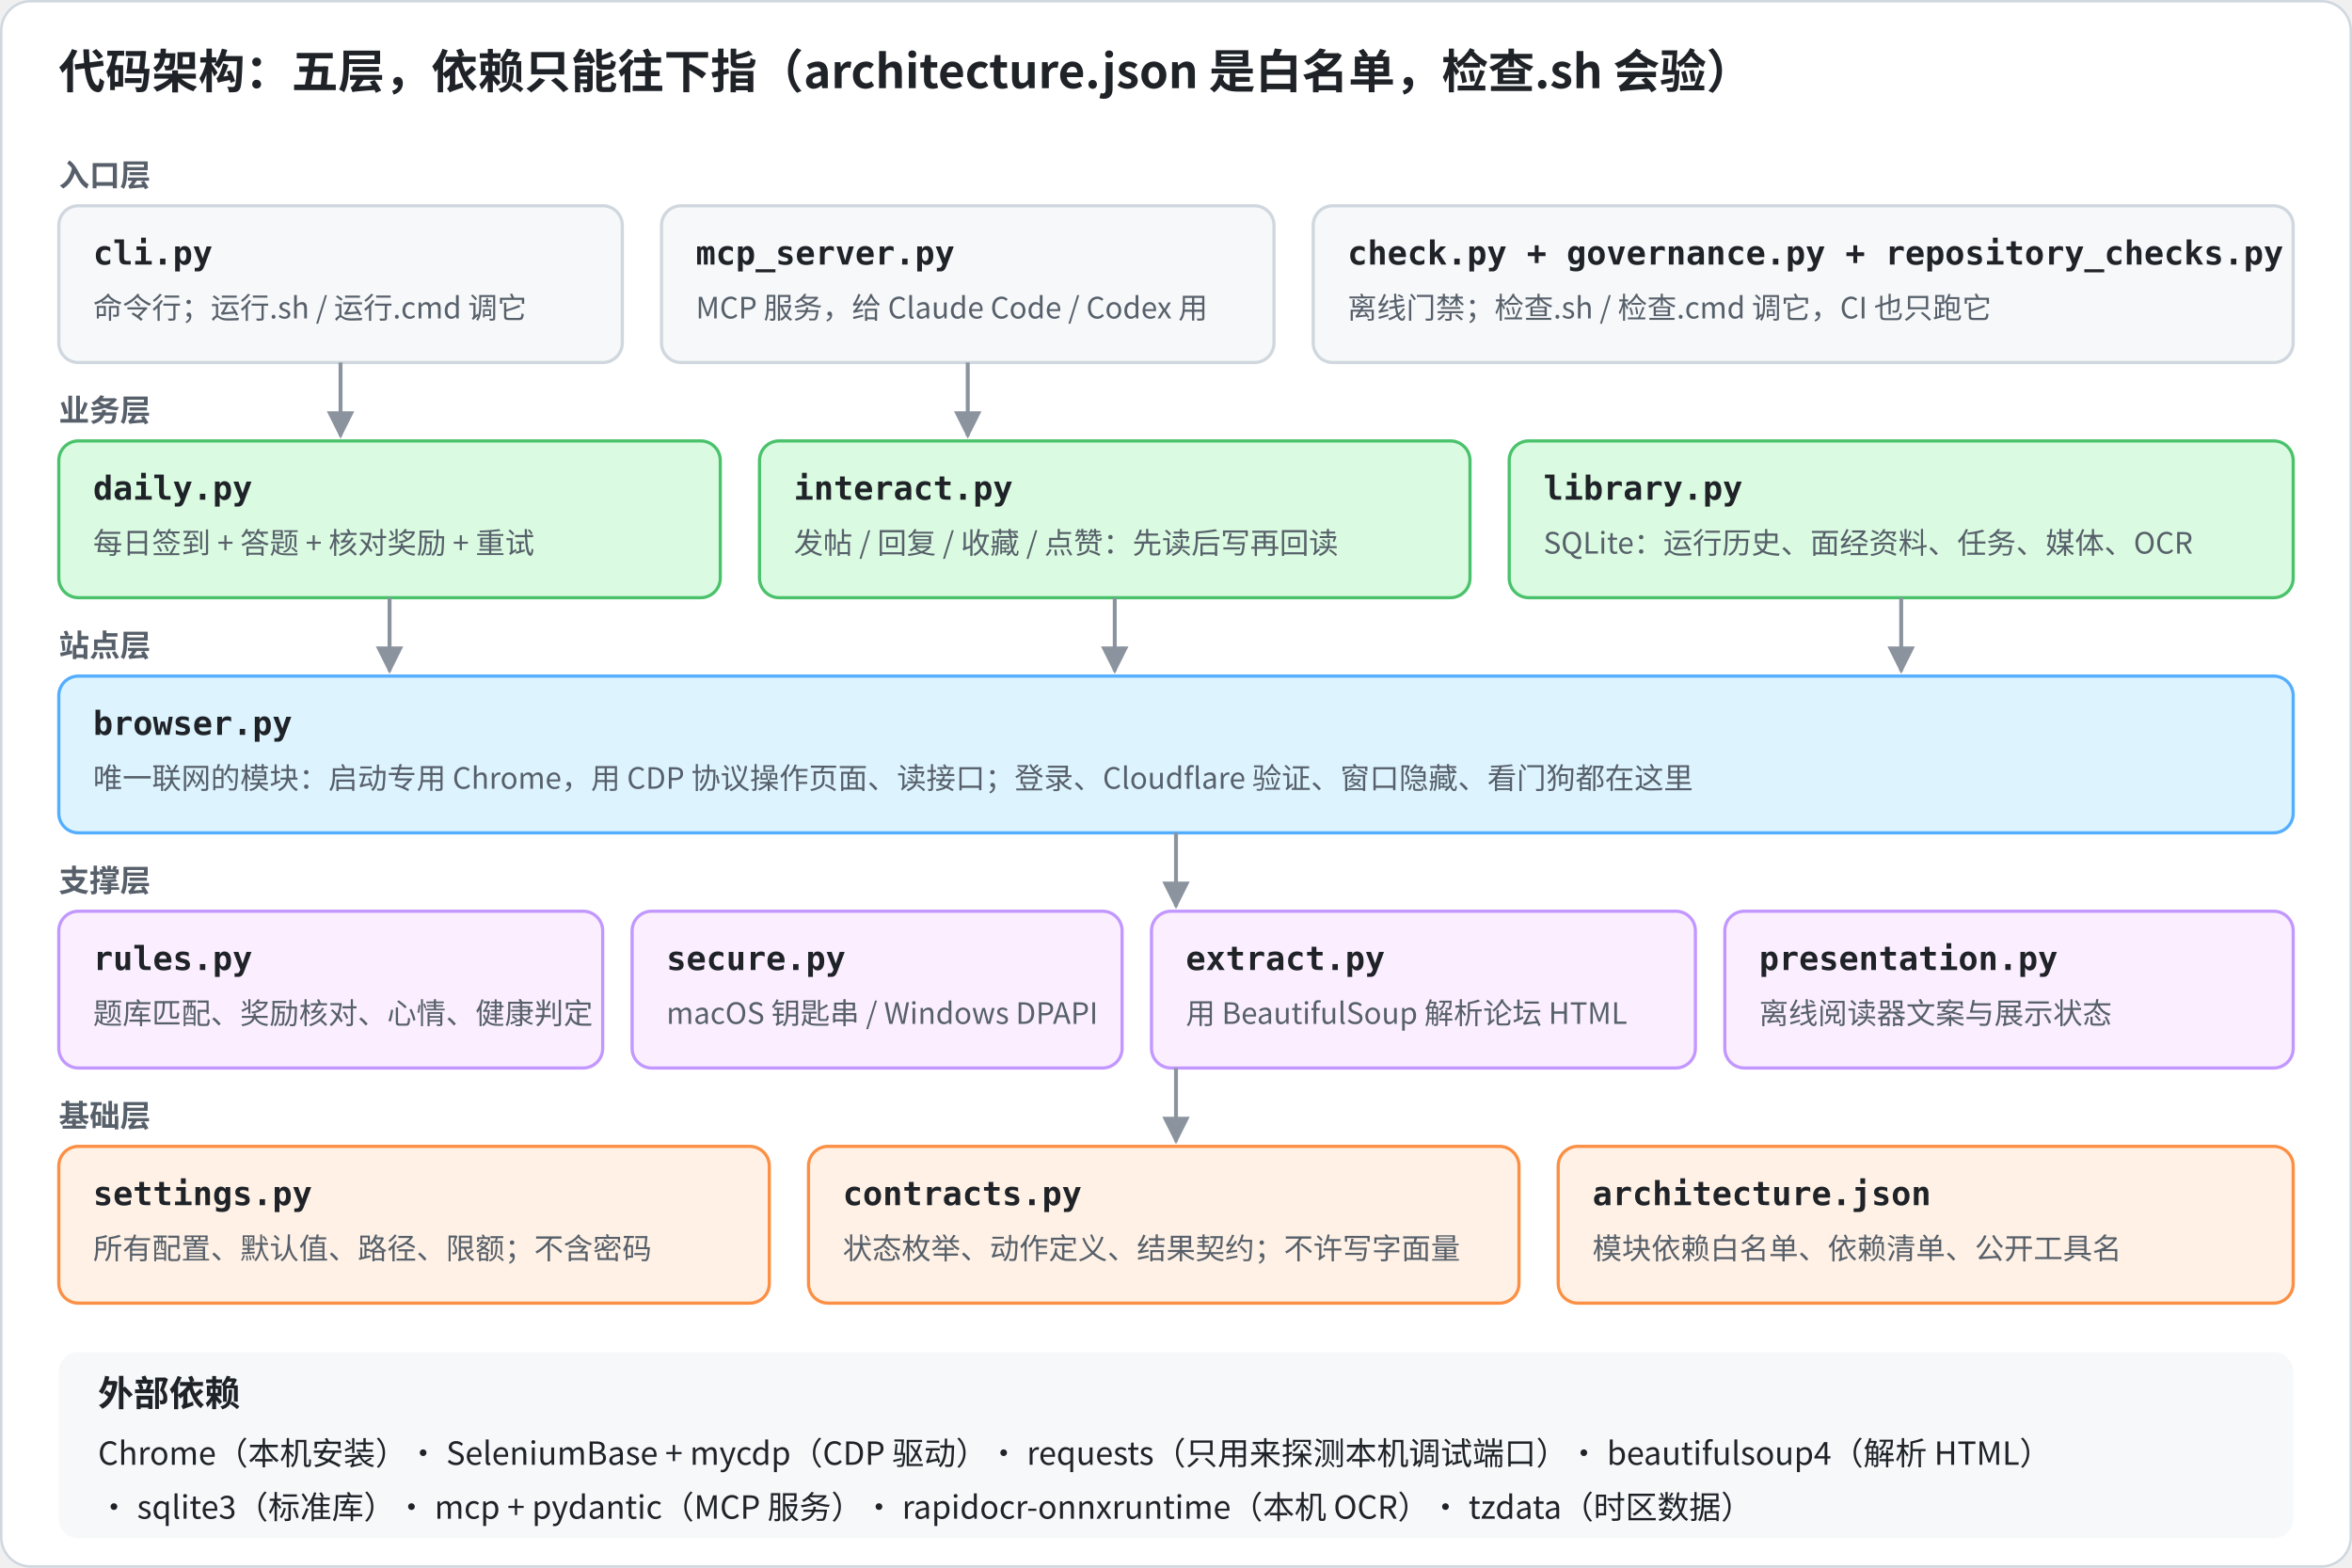
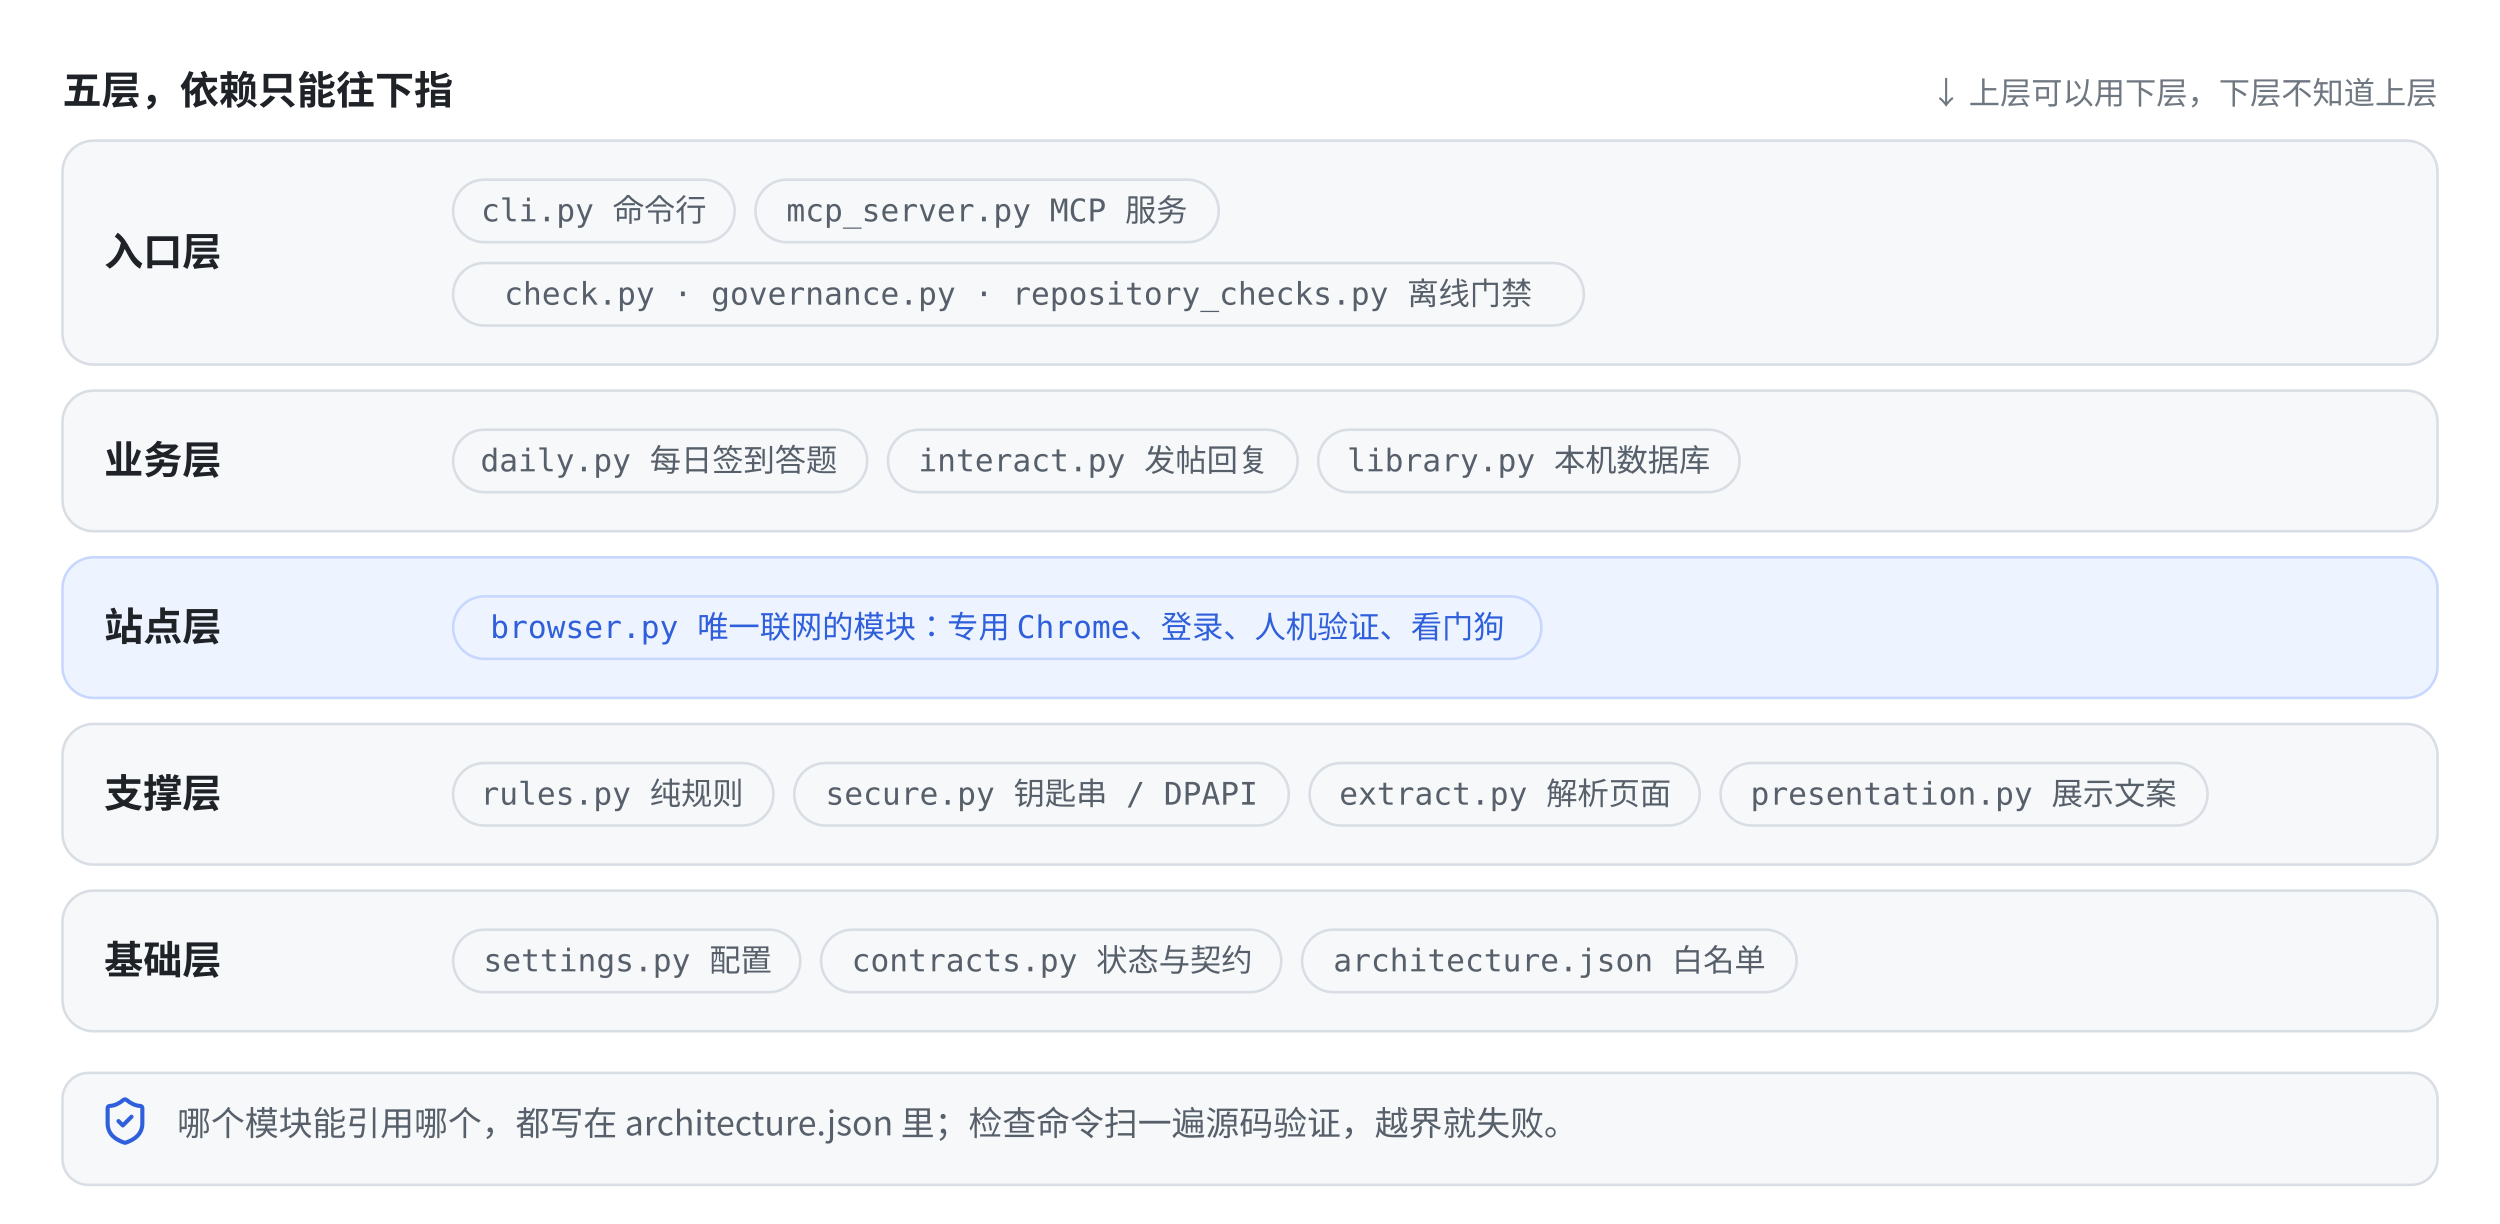
- <svg xmlns="http://www.w3.org/2000/svg" width="960" height="640" viewBox="0 0 960 640" role="img" aria-label="代码架构：五层模块和外部依赖">
+ <svg xmlns="http://www.w3.org/2000/svg" width="960" height="470" viewBox="0 0 960 470" role="img" aria-label="代码架构：五层模块">
  <style>
- text{font-family:-apple-system,BlinkMacSystemFont,'Segoe UI','PingFang SC','Hiragino Sans GB','Microsoft YaHei','Noto Sans CJK SC',Helvetica,Arial,sans-serif;fill:#1f2328}
- .h{font-size:19px;font-weight:700}.b{font-size:14.5px;font-weight:600}.t{font-size:13px}.s{font-size:12px;fill:#57606a}.lay{font-size:12.5px;font-weight:700;fill:#57606a}
- .m{font-family:ui-monospace,SFMono-Regular,Menlo,Consolas,monospace;font-size:13.5px;font-weight:600}
- .box{stroke-width:1.3}.white{fill:#fff;stroke:#d0d7de}.blue{fill:#ddf4ff;stroke:#54aeff}.green{fill:#dafbe1;stroke:#4ac26b}.orange{fill:#fff1e5;stroke:#fb8f44}.purple{fill:#fbefff;stroke:#c297ff}.gray{fill:#f6f8fa;stroke:#d0d7de}
- .ar{stroke:#8b949e;stroke-width:1.6;fill:none;marker-end:url(#ar)}
+ text{font-family:-apple-system,BlinkMacSystemFont,'Segoe UI','PingFang SC','Hiragino Sans GB','Microsoft YaHei','Noto Sans CJK SC',Helvetica,Arial,sans-serif;fill:#1f2328;font-size:13px}
+ .h{font-size:15px;font-weight:600}.hb{font-size:17px;font-weight:700}
+ .s{font-size:13px;fill:#57606a}.xs{font-size:12px;fill:#6f7781}
+ .mono{font-family:ui-monospace,SFMono-Regular,Menlo,Consolas,'PingFang SC','Microsoft YaHei',monospace;font-size:12px;fill:#57606a}
+ .w{fill:#ffffff;font-weight:600}
+ .bg{fill:#ffffff}
+ .line{stroke:#8c959f;stroke-width:1.6;fill:none;stroke-linecap:round;stroke-linejoin:round}
+ .line.soft{stroke:#c9d1d9}
+ .ar{stroke:#8c959f;stroke-width:1.6;fill:none;marker-end:url(#ah);stroke-linecap:round;stroke-linejoin:round}
+ .ar.blue{stroke:#2f5fdb;marker-end:url(#ah-blue)}.ar.green{stroke:#1a7f37;marker-end:url(#ah-green)}
+ .ar.red{stroke:#cf222e;marker-end:url(#ah-red)}.ar.amber{stroke:#9a6700;marker-end:url(#ah-amber)}
+ .ar.dash{stroke-dasharray:5 4}
+ .ic{fill:none;stroke-width:1.9;stroke-linecap:round;stroke-linejoin:round}
+ .c-gray{fill:#f6f8fa;stroke:#d8dee4;stroke-width:1}.f-gray{fill:#57606a}.k-gray{stroke:#57606a}.t-gray{fill:#57606a}.ic-gray{stroke:#57606a}.sf-gray{fill:#f6f8fa}.ss-gray{stroke:#d8dee4}
+ .c-blue{fill:#eef4ff;stroke:#c7d7fe;stroke-width:1}.f-blue{fill:#2f5fdb}.k-blue{stroke:#2f5fdb}.t-blue{fill:#2f5fdb}.ic-blue{stroke:#2f5fdb}.sf-blue{fill:#eef4ff}.ss-blue{stroke:#c7d7fe}
+ .c-green{fill:#ecfdf3;stroke:#b7e4c7;stroke-width:1}.f-green{fill:#1a7f37}.k-green{stroke:#1a7f37}.t-green{fill:#1a7f37}.ic-green{stroke:#1a7f37}.sf-green{fill:#ecfdf3}.ss-green{stroke:#b7e4c7}
+ .c-amber{fill:#fff8e6;stroke:#f5d78a;stroke-width:1}.f-amber{fill:#9a6700}.k-amber{stroke:#9a6700}.t-amber{fill:#9a6700}.ic-amber{stroke:#9a6700}.sf-amber{fill:#fff8e6}.ss-amber{stroke:#f5d78a}
+ .c-red{fill:#fff1f0;stroke:#f7b9b4;stroke-width:1}.f-red{fill:#cf222e}.k-red{stroke:#cf222e}.t-red{fill:#cf222e}.ic-red{stroke:#cf222e}.sf-red{fill:#fff1f0}.ss-red{stroke:#f7b9b4}
+ .c-purple{fill:#f6f1ff;stroke:#d6c7f5;stroke-width:1}.f-purple{fill:#6e40c9}.k-purple{stroke:#6e40c9}.t-purple{fill:#6e40c9}.ic-purple{stroke:#6e40c9}.sf-purple{fill:#f6f1ff}.ss-purple{stroke:#d6c7f5}
+ @media (prefers-color-scheme: dark){
+ text{fill:#e6edf3}.s{fill:#a3adb8}.xs{fill:#8b949e}.mono{fill:#a3adb8}.w{fill:#ffffff}
+ .bg{fill:#0d1117}
+ .line{stroke:#6e7681}.line.soft{stroke:#30363d}
+ .ar{stroke:#6e7681}
+ .ar.blue{stroke:#79a6ff}.ar.green{stroke:#4ad07a}.ar.red{stroke:#ff7b72}.ar.amber{stroke:#e3b341}
+ .c-gray{fill:#161b22;stroke:#30363d}.f-gray{fill:#8b949e}.k-gray{stroke:#8b949e}.t-gray{fill:#8b949e}.ic-gray{stroke:#8b949e}.sf-gray{fill:#161b22}.ss-gray{stroke:#30363d}
+ .c-blue{fill:#12203a;stroke:#2b4a86}.f-blue{fill:#79a6ff}.k-blue{stroke:#79a6ff}.t-blue{fill:#79a6ff}.ic-blue{stroke:#79a6ff}.sf-blue{fill:#12203a}.ss-blue{stroke:#2b4a86}
+ .c-green{fill:#0f2a1a;stroke:#1f5a33}.f-green{fill:#4ad07a}.k-green{stroke:#4ad07a}.t-green{fill:#4ad07a}.ic-green{stroke:#4ad07a}.sf-green{fill:#0f2a1a}.ss-green{stroke:#1f5a33}
+ .c-amber{fill:#2e2410;stroke:#6b4f12}.f-amber{fill:#e3b341}.k-amber{stroke:#e3b341}.t-amber{fill:#e3b341}.ic-amber{stroke:#e3b341}.sf-amber{fill:#2e2410}.ss-amber{stroke:#6b4f12}
+ .c-red{fill:#301416;stroke:#7a2a2e}.f-red{fill:#ff7b72}.k-red{stroke:#ff7b72}.t-red{fill:#ff7b72}.ic-red{stroke:#ff7b72}.sf-red{fill:#301416}.ss-red{stroke:#7a2a2e}
+ .c-purple{fill:#231a36;stroke:#4a3480}.f-purple{fill:#b083f0}.k-purple{stroke:#b083f0}.t-purple{fill:#b083f0}.ic-purple{stroke:#b083f0}.sf-purple{fill:#231a36}.ss-purple{stroke:#4a3480}
+ }
</style>
  <defs>
-     <marker id="ar" viewBox="0 0 10 10" refX="9" refY="5" markerWidth="7" markerHeight="7" orient="auto-start-reverse">
-       <path d="M0,0 L10,5 L0,10 z" fill="#8b949e" />
+     <marker id="ah" viewBox="0 0 10 10" refX="8.5" refY="5" markerWidth="7" markerHeight="7" orient="auto-start-reverse">
+       <path d="M1,1 L9,5 L1,9" fill="none" stroke="#8c959f" stroke-width="1.8" stroke-linecap="round" stroke-linejoin="round" />
+     </marker>
+     <marker id="ah-blue" viewBox="0 0 10 10" refX="8.5" refY="5" markerWidth="7" markerHeight="7" orient="auto-start-reverse">
+       <path d="M1,1 L9,5 L1,9" fill="none" stroke="#2f5fdb" stroke-width="1.8" stroke-linecap="round" stroke-linejoin="round" />
+     </marker>
+     <marker id="ah-green" viewBox="0 0 10 10" refX="8.5" refY="5" markerWidth="7" markerHeight="7" orient="auto-start-reverse">
+       <path d="M1,1 L9,5 L1,9" fill="none" stroke="#1a7f37" stroke-width="1.8" stroke-linecap="round" stroke-linejoin="round" />
+     </marker>
+     <marker id="ah-red" viewBox="0 0 10 10" refX="8.5" refY="5" markerWidth="7" markerHeight="7" orient="auto-start-reverse">
+       <path d="M1,1 L9,5 L1,9" fill="none" stroke="#cf222e" stroke-width="1.8" stroke-linecap="round" stroke-linejoin="round" />
+     </marker>
+     <marker id="ah-amber" viewBox="0 0 10 10" refX="8.5" refY="5" markerWidth="7" markerHeight="7" orient="auto-start-reverse">
+       <path d="M1,1 L9,5 L1,9" fill="none" stroke="#9a6700" stroke-width="1.8" stroke-linecap="round" stroke-linejoin="round" />
    </marker>
  </defs>
-   <rect x="0.5" y="0.5" width="959" height="639" rx="12" fill="#fff" stroke="#d0d7de" />
-   <text x="24" y="36" class="h">代码架构：五层，依赖只能往下指（architecture.json 是白名单，检查.sh 会验）</text>
-   <text x="24" y="76" class="lay">入口层</text>
-   <rect x="24" y="84" width="230" height="64" rx="8" class="box gray" />
-   <text x="38" y="108" class="m">cli.py</text>
-   <text x="38" y="130" class="s">命令行；运行.sh / 运行.cmd 调它</text>
-   <rect x="270" y="84" width="250" height="64" rx="8" class="box gray" />
-   <text x="284" y="108" class="m">mcp_server.py</text>
-   <text x="284" y="130" class="s">MCP 服务，给 Claude Code / Codex 用</text>
-   <rect x="536" y="84" width="400" height="64" rx="8" class="box gray" />
-   <text x="550" y="108" class="m">check.py + governance.py + repository_checks.py</text>
-   <text x="550" y="130" class="s">离线门禁；检查.sh / 检查.cmd 调它，CI 也只跑它</text>
-   <path d="M139,148 L139,178" class="ar" />
-   <path d="M395,148 L395,178" class="ar" />
-   <text x="24" y="172" class="lay">业务层</text>
-   <rect x="24" y="180" width="270" height="64" rx="8" class="box green" />
-   <text x="38" y="204" class="m">daily.py</text>
-   <text x="38" y="226" class="s">每日签到 + 答题 + 核对奖励 + 重试</text>
-   <rect x="310" y="180" width="290" height="64" rx="8" class="box green" />
-   <text x="324" y="204" class="m">interact.py</text>
-   <text x="324" y="226" class="s">发帖 / 回复 / 收藏 / 点赞：先读后写再回读</text>
-   <rect x="616" y="180" width="320" height="64" rx="8" class="box green" />
-   <text x="630" y="204" class="m">library.py</text>
-   <text x="630" y="226" class="s">SQLite：运行历史、面经资料、任务、媒体、OCR</text>
-   <path d="M159,244 L159,274" class="ar" />
-   <path d="M455,244 L455,274" class="ar" />
-   <path d="M776,244 L776,274" class="ar" />
-   <text x="24" y="268" class="lay">站点层</text>
-   <rect x="24" y="276" width="912" height="64" rx="8" class="box blue" />
-   <text x="38" y="300" class="m">browser.py</text>
-   <text x="38" y="322" class="s">唯一联网的模块：启动专用 Chrome，用 CDP 协议操作页面、读接口；登录、Cloudflare 验证、窗口隐藏、看门狗都在这里</text>
-   <path d="M480,340 L480,370" class="ar" />
-   <text x="24" y="364" class="lay">支撑层</text>
-   <rect x="24" y="372" width="222" height="64" rx="8" class="box purple" />
-   <text x="38" y="396" class="m">rules.py</text>
-   <text x="38" y="418" class="s">题库匹配、奖励核对、心情、健康判定</text>
-   <rect x="258" y="372" width="200" height="64" rx="8" class="box purple" />
-   <text x="272" y="396" class="m">secure.py</text>
-   <text x="272" y="418" class="s">macOS 钥匙串 / Windows DPAPI</text>
-   <rect x="470" y="372" width="222" height="64" rx="8" class="box purple" />
-   <text x="484" y="396" class="m">extract.py</text>
-   <text x="484" y="418" class="s">用 BeautifulSoup 解析论坛 HTML</text>
-   <rect x="704" y="372" width="232" height="64" rx="8" class="box purple" />
-   <text x="718" y="396" class="m">presentation.py</text>
-   <text x="718" y="418" class="s">离线阅读器文案与展示状态</text>
-   <path d="M480,436 L480,466" class="ar" />
-   <text x="24" y="460" class="lay">基础层</text>
-   <rect x="24" y="468" width="290" height="64" rx="8" class="box orange" />
-   <text x="38" y="492" class="m">settings.py</text>
-   <text x="38" y="514" class="s">所有配置、默认值、路径、限额；不含密码</text>
-   <rect x="330" y="468" width="290" height="64" rx="8" class="box orange" />
-   <text x="344" y="492" class="m">contracts.py</text>
-   <text x="344" y="514" class="s">状态枚举、动作定义、结果契约；不许写字面量</text>
-   <rect x="636" y="468" width="300" height="64" rx="8" class="box orange" />
-   <text x="650" y="492" class="m">architecture.json</text>
-   <text x="650" y="514" class="s">模块依赖白名单、依赖清单、公开工具名</text>
-   <rect x="24" y="552" width="912" height="76" rx="8" fill="#f6f8fa" />
-   <text x="40" y="574" class="b">外部依赖</text>
-   <text x="40" y="598" class="t">Chrome（本机安装）· SeleniumBase + mycdp（CDP 驱动）· requests（只用来探测本机调试端口）· beautifulsoup4（解析 HTML）</text>
-   <text x="40" y="620" class="t">· sqlite3（标准库）· mcp + pydantic（MCP 服务）· rapidocr-onnxruntime（本机 OCR）· tzdata（时区数据）</text>
+   <rect width="960" height="470" class="bg" />
+   <text x="24" y="40" class="h">五层，依赖只能往下指</text>
+   <text x="936" y="40" class="xs" text-anchor="end">↓ 上层可以用下层，下层不知道上层</text>
+   <rect x="24.0" y="54.0" width="912.0" height="86.0" rx="12" class="c-gray" />
+   <text x="40" y="102" class="h">入口层</text>
+   <rect x="174.0" y="69.0" width="108.1" height="24.0" rx="12.0" class="c-gray" />
+   <text x="228" y="85" class="mono t-gray" text-anchor="middle" style="font-size:12px">cli.py 命令行</text>
+   <rect x="290.1" y="69.0" width="177.9" height="24.0" rx="12.0" class="c-gray" />
+   <text x="379" y="85" class="mono t-gray" text-anchor="middle" style="font-size:12px">mcp_server.py MCP 服务</text>
+   <rect x="174.0" y="101.0" width="434.2" height="24.0" rx="12.0" class="c-gray" />
+   <text x="391" y="117" class="mono t-gray" text-anchor="middle" style="font-size:12px">check.py · governance.py · repository_checks.py 离线门禁</text>
+   <rect x="24.0" y="150.0" width="912.0" height="54.0" rx="12" class="c-gray" />
+   <text x="40" y="182" class="h">业务层</text>
+   <rect x="174.0" y="165.0" width="159.0" height="24.0" rx="12.0" class="c-gray" />
+   <text x="253" y="181" class="mono t-gray" text-anchor="middle" style="font-size:12px">daily.py 每日签到答题</text>
+   <rect x="341.0" y="165.0" width="157.3" height="24.0" rx="12.0" class="c-gray" />
+   <text x="420" y="181" class="mono t-gray" text-anchor="middle" style="font-size:12px">interact.py 发帖回复</text>
+   <rect x="506.2" y="165.0" width="161.8" height="24.0" rx="12.0" class="c-gray" />
+   <text x="587" y="181" class="mono t-gray" text-anchor="middle" style="font-size:12px">library.py 本机数据库</text>
+   <rect x="24.0" y="214.0" width="912.0" height="54.0" rx="12" class="c-blue" />
+   <text x="40" y="246" class="h">站点层</text>
+   <rect x="174.0" y="229.0" width="417.9" height="24.0" rx="12.0" class="c-blue" />
+   <text x="383" y="245" class="mono t-blue" text-anchor="middle" style="font-size:12px">browser.py 唯一联网的模块：专用 Chrome、登录、人机验证、看门狗</text>
+   <rect x="24.0" y="278.0" width="912.0" height="54.0" rx="12" class="c-gray" />
+   <text x="40" y="310" class="h">支撑层</text>
+   <rect x="174.0" y="293.0" width="123.0" height="24.0" rx="12.0" class="c-gray" />
+   <text x="235" y="309" class="mono t-gray" text-anchor="middle" style="font-size:12px">rules.py 纯规则</text>
+   <rect x="305.0" y="293.0" width="189.9" height="24.0" rx="12.0" class="c-gray" />
+   <text x="400" y="309" class="mono t-gray" text-anchor="middle" style="font-size:12px">secure.py 钥匙串 / DPAPI</text>
+   <rect x="502.9" y="293.0" width="149.8" height="24.0" rx="12.0" class="c-gray" />
+   <text x="578" y="309" class="mono t-gray" text-anchor="middle" style="font-size:12px">extract.py 解析页面</text>
+   <rect x="660.7" y="293.0" width="187.0" height="24.0" rx="12.0" class="c-gray" />
+   <text x="754" y="309" class="mono t-gray" text-anchor="middle" style="font-size:12px">presentation.py 展示文案</text>
+   <rect x="24.0" y="342.0" width="912.0" height="54.0" rx="12" class="c-gray" />
+   <text x="40" y="374" class="h">基础层</text>
+   <rect x="174.0" y="357.0" width="133.3" height="24.0" rx="12.0" class="c-gray" />
+   <text x="241" y="373" class="mono t-gray" text-anchor="middle" style="font-size:12px">settings.py 配置</text>
+   <rect x="315.3" y="357.0" width="176.7" height="24.0" rx="12.0" class="c-gray" />
+   <text x="404" y="373" class="mono t-gray" text-anchor="middle" style="font-size:12px">contracts.py 状态与契约</text>
+   <rect x="500.0" y="357.0" width="189.9" height="24.0" rx="12.0" class="c-gray" />
+   <text x="595" y="373" class="mono t-gray" text-anchor="middle" style="font-size:12px">architecture.json 白名单</text>
+   <rect x="24.0" y="412.0" width="912.0" height="43.0" rx="10" class="c-gray" />
+   <g transform="translate(38.0,420.5) scale(0.833)" class="ic ic-blue">
+     <path d="M20 13c0 5-3.5 7.5-7.66 8.95a1 1 0 0 1-.67-.01C7.5 20.5 4 18 4 13V6a1 1 0 0 1 1-1c2 0 4.5-1.2 6.24-2.72a1.17 1.17 0 0 1 1.52 0C14.51 3.81 17 5 19 5a1 1 0 0 1 1 1z" />
+     <path d="m9 12 2 2 4-4" />
+   </g>
+   <text x="68" y="436" class="s">哪个模块能引用哪个，都写在 architecture.json 里；检查命令扫一遍源码验证，越界就失败。</text>
</svg>
